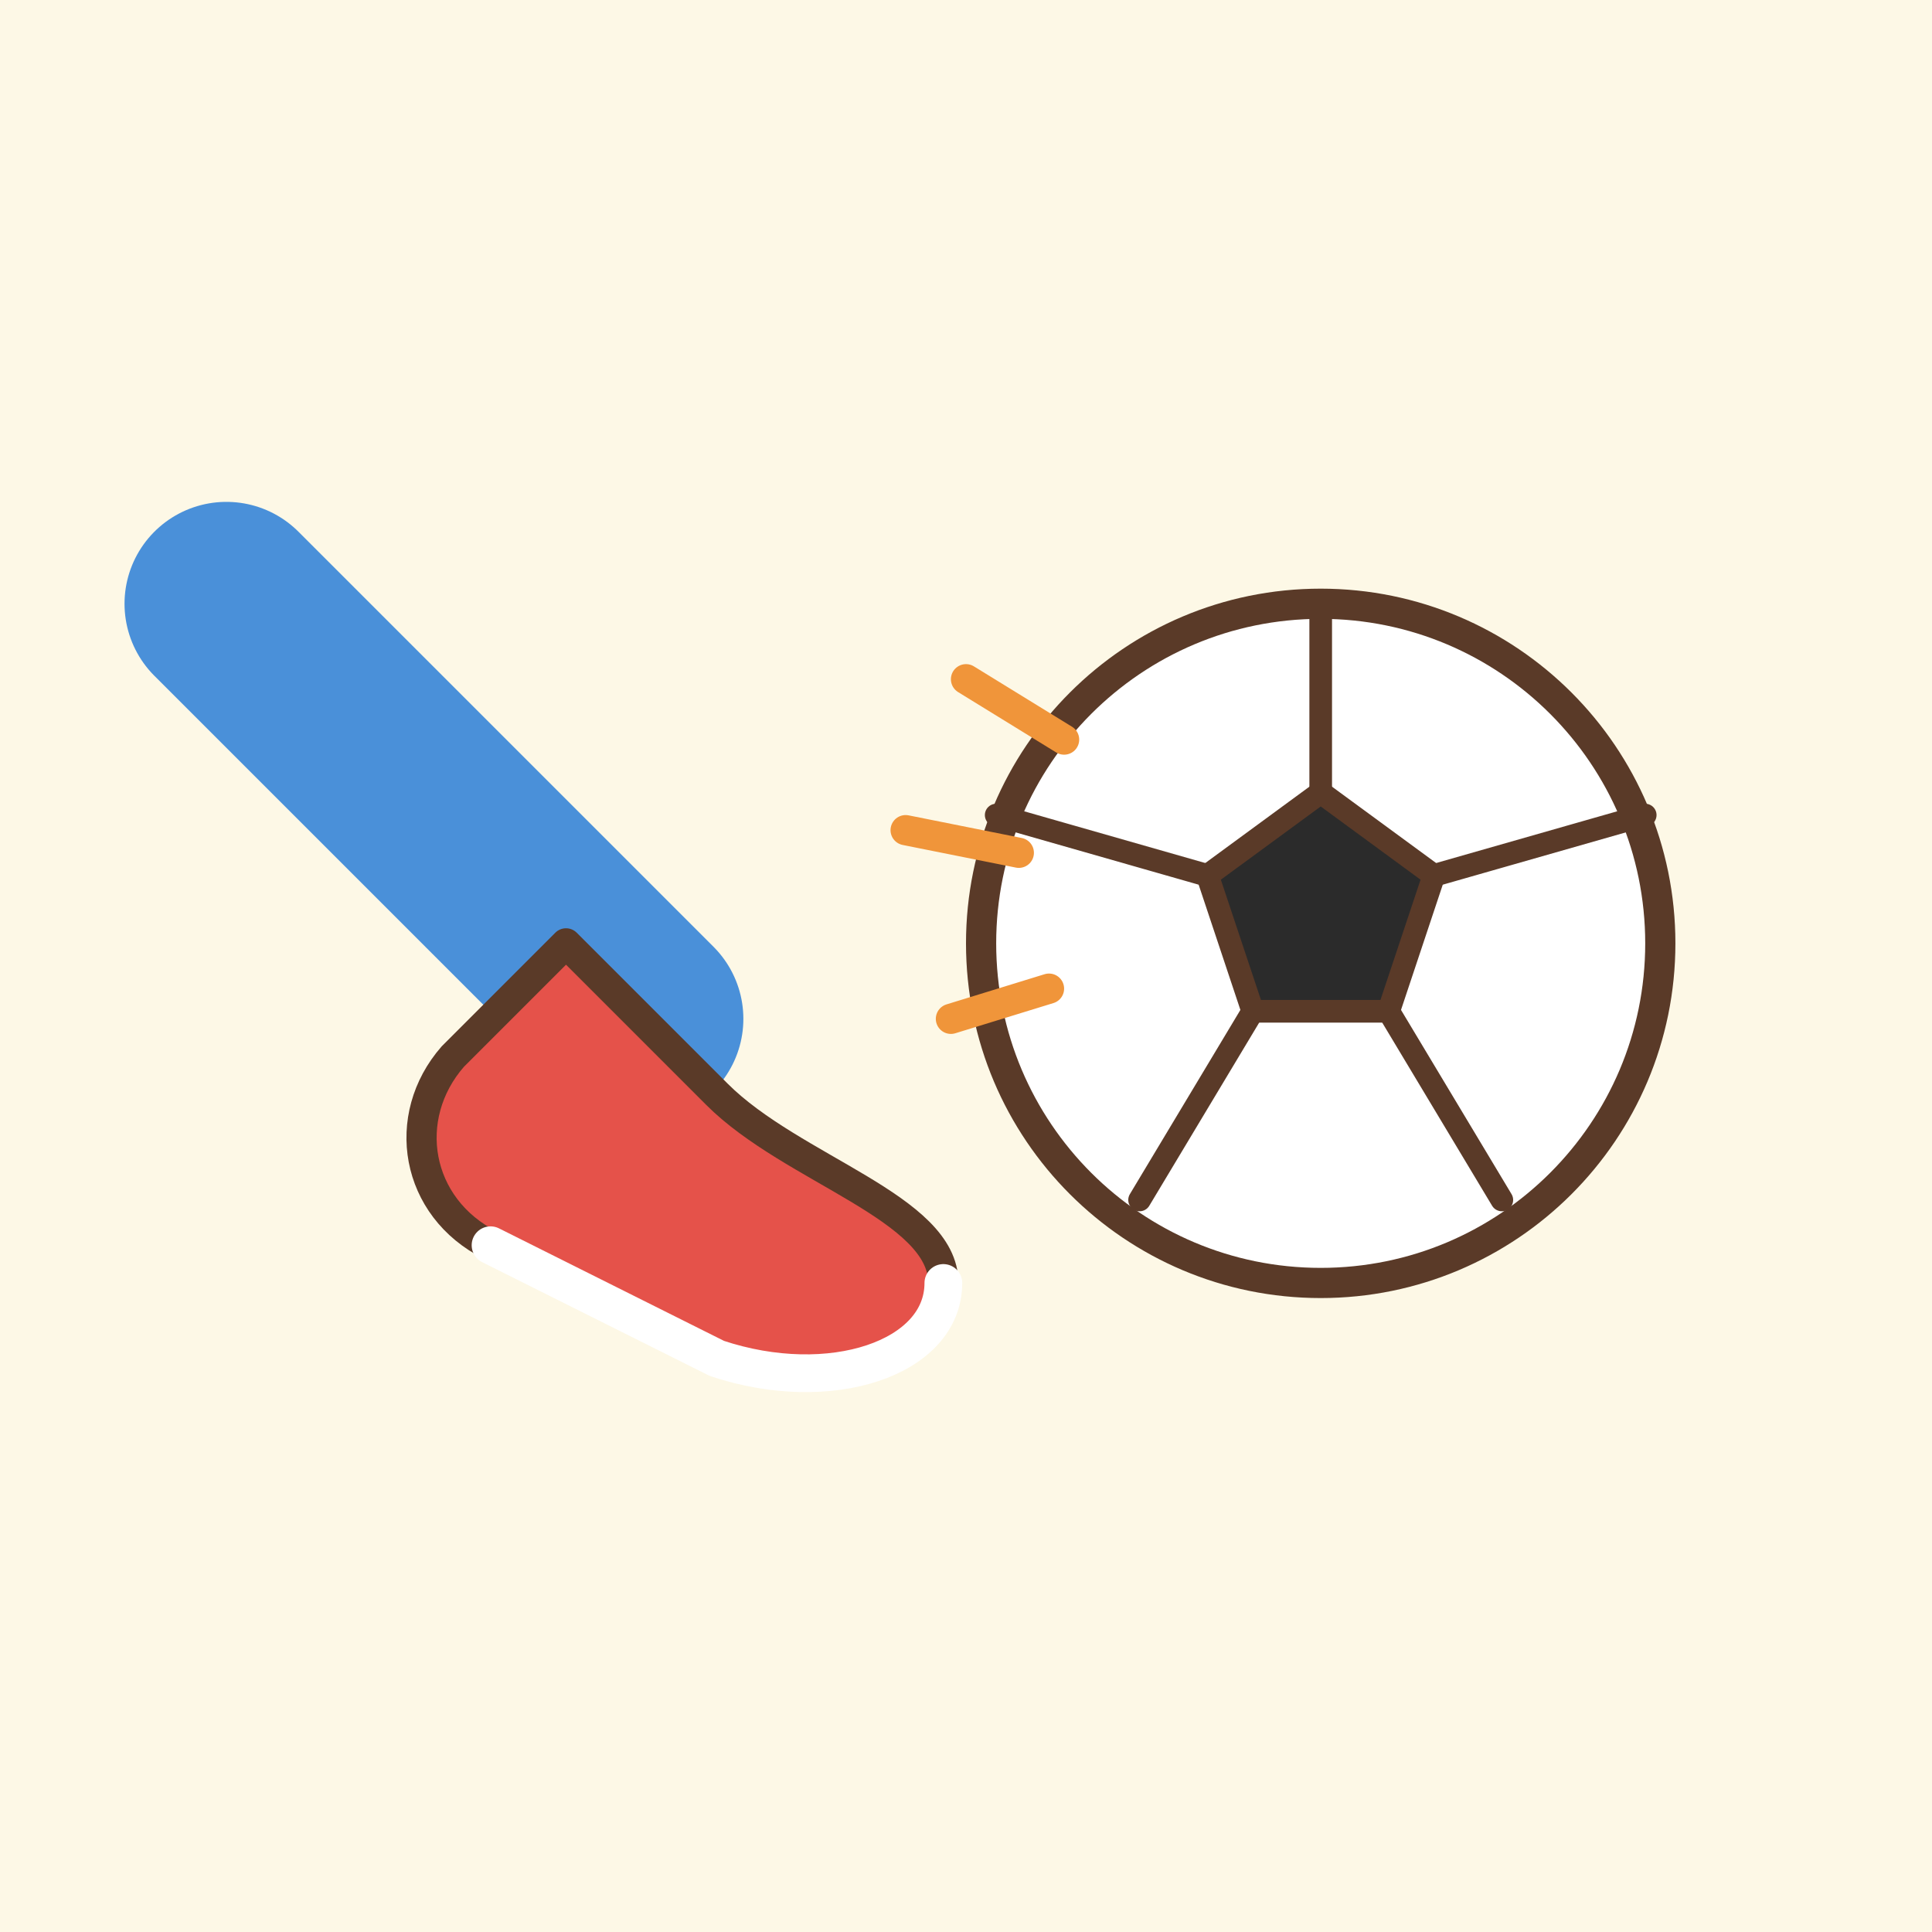
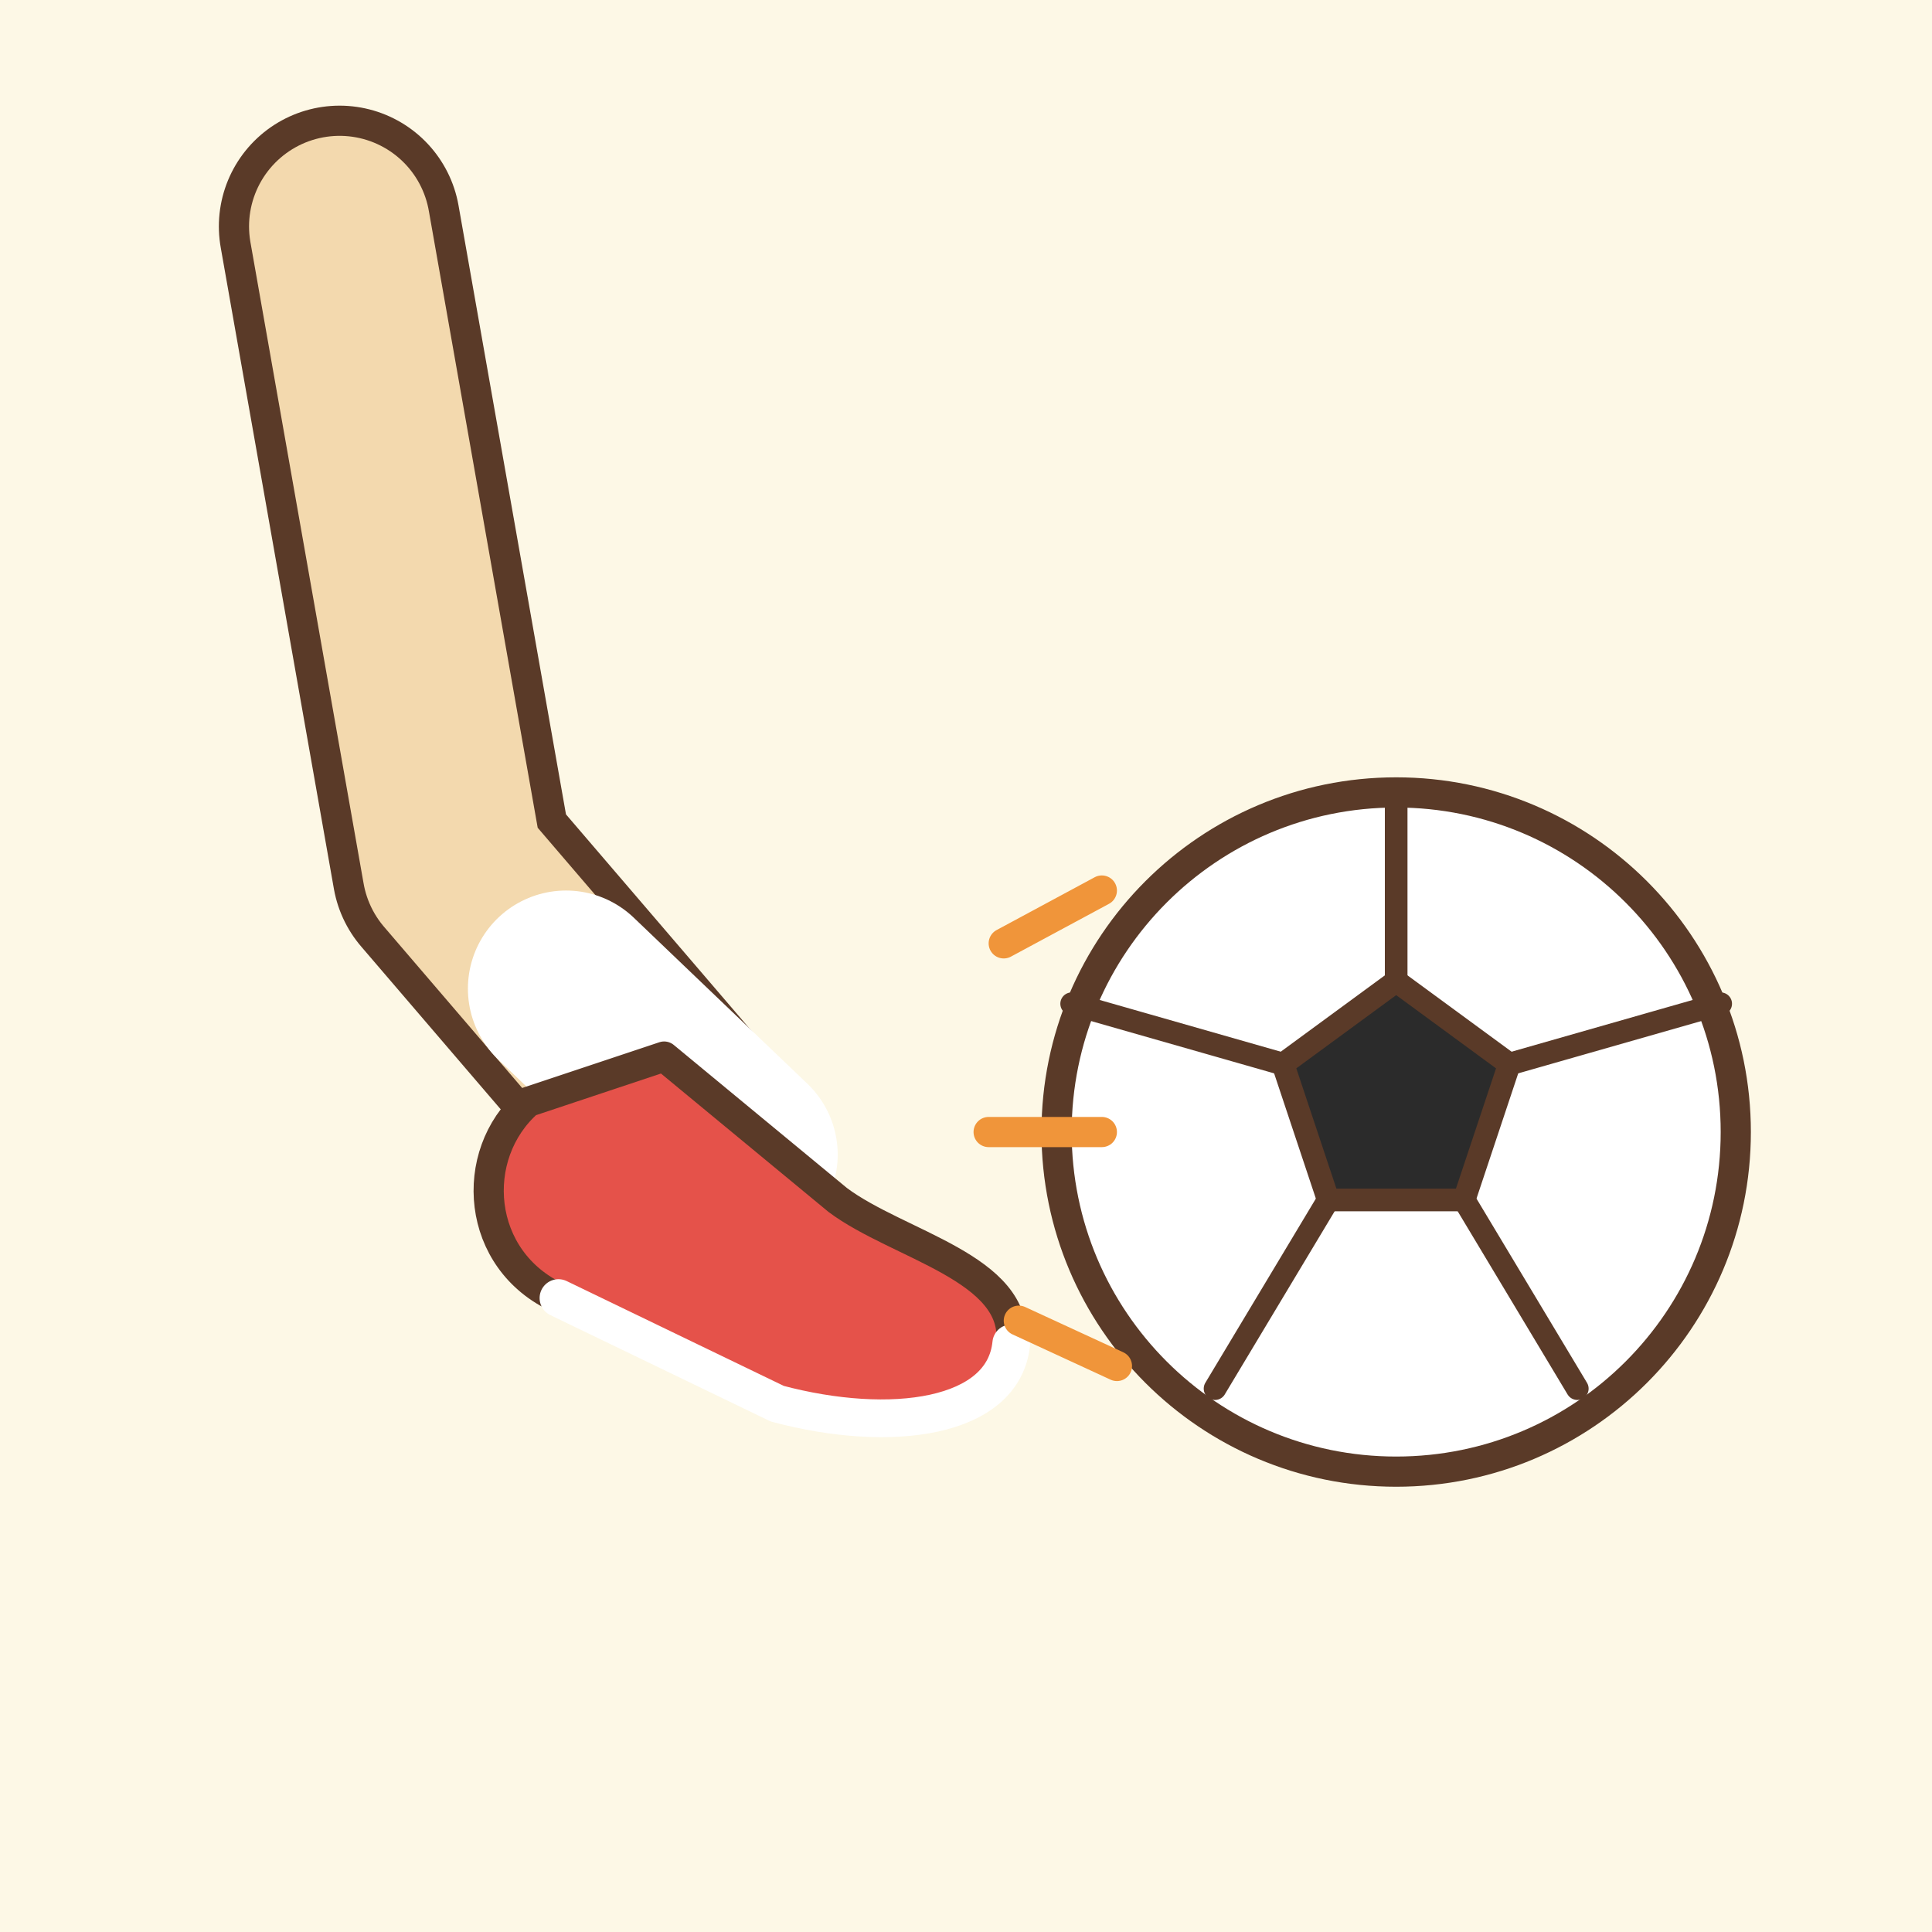
<svg xmlns="http://www.w3.org/2000/svg" viewBox="0 0 512 512">
  <rect width="512" height="512" fill="#FDF8E6" stroke="none" />
  <g stroke="#5A3A28" stroke-width="8" stroke-linejoin="round" stroke-linecap="round">
-     <circle cx="350" cy="250" r="90" fill="#FFFFFF" />
-     <path d="M350 210L380 232L368 268H332L320 232Z" fill="#2B2B2B" stroke-width="6" />
-     <path d="M350 210V160M380 232L436 216M368 268L398 318M332 268L302 318M320 232L264 216" fill="none" stroke-width="6" />
-     <path d="M60 160L170 270" fill="none" stroke="#4A90D9" stroke-width="54" />
-     <path d="M150 250L190 290C210 310 250 320 250 340C250 360 220 370 190 360L130 330C110 320 106 296 120 280Z" fill="#E5524A" />
-     <path d="M130 330L190 360C220 370 250 360 250 340" fill="none" stroke="#FFFFFF" stroke-width="10" />
-     <path d="M256 180L282 196M240 220L270 226M252 270L278 262" fill="none" stroke="#F0953A" stroke-width="8" />
+     <circle cx="370" cy="300" r="90" fill="#FFFFFF" />
+     <path d="M370 260L400 282L388 318H352L340 282Z" fill="#2B2B2B" stroke-width="6" />
+     <path d="M370 260V210M400 282L456 266M388 318L418 368M352 318L322 368M340 282L284 266" fill="none" stroke-width="6" />
+     <path d="M90 60L120 230L180 300" fill="none" stroke="#5A3A28" stroke-width="64" />
+     <path d="M90 60L120 230L180 300" fill="none" stroke="#F3D9AE" stroke-width="48" />
+     <path d="M150 262L196 306" fill="none" stroke="#FFFFFF" stroke-width="52" />
+     <path d="M176 280L222 318C238 330 270 336 268 356C266 376 236 380 206 372L148 344C126 334 124 306 140 292Z" fill="#E5524A" />
+     <path d="M148 344L206 372C236 380 266 376 268 356" fill="none" stroke="#FFFFFF" stroke-width="10" />
+     <path d="M266 250L292 236M262 300L292 300M270 350L296 362" fill="none" stroke="#F0953A" stroke-width="8" />
  </g>
</svg>
